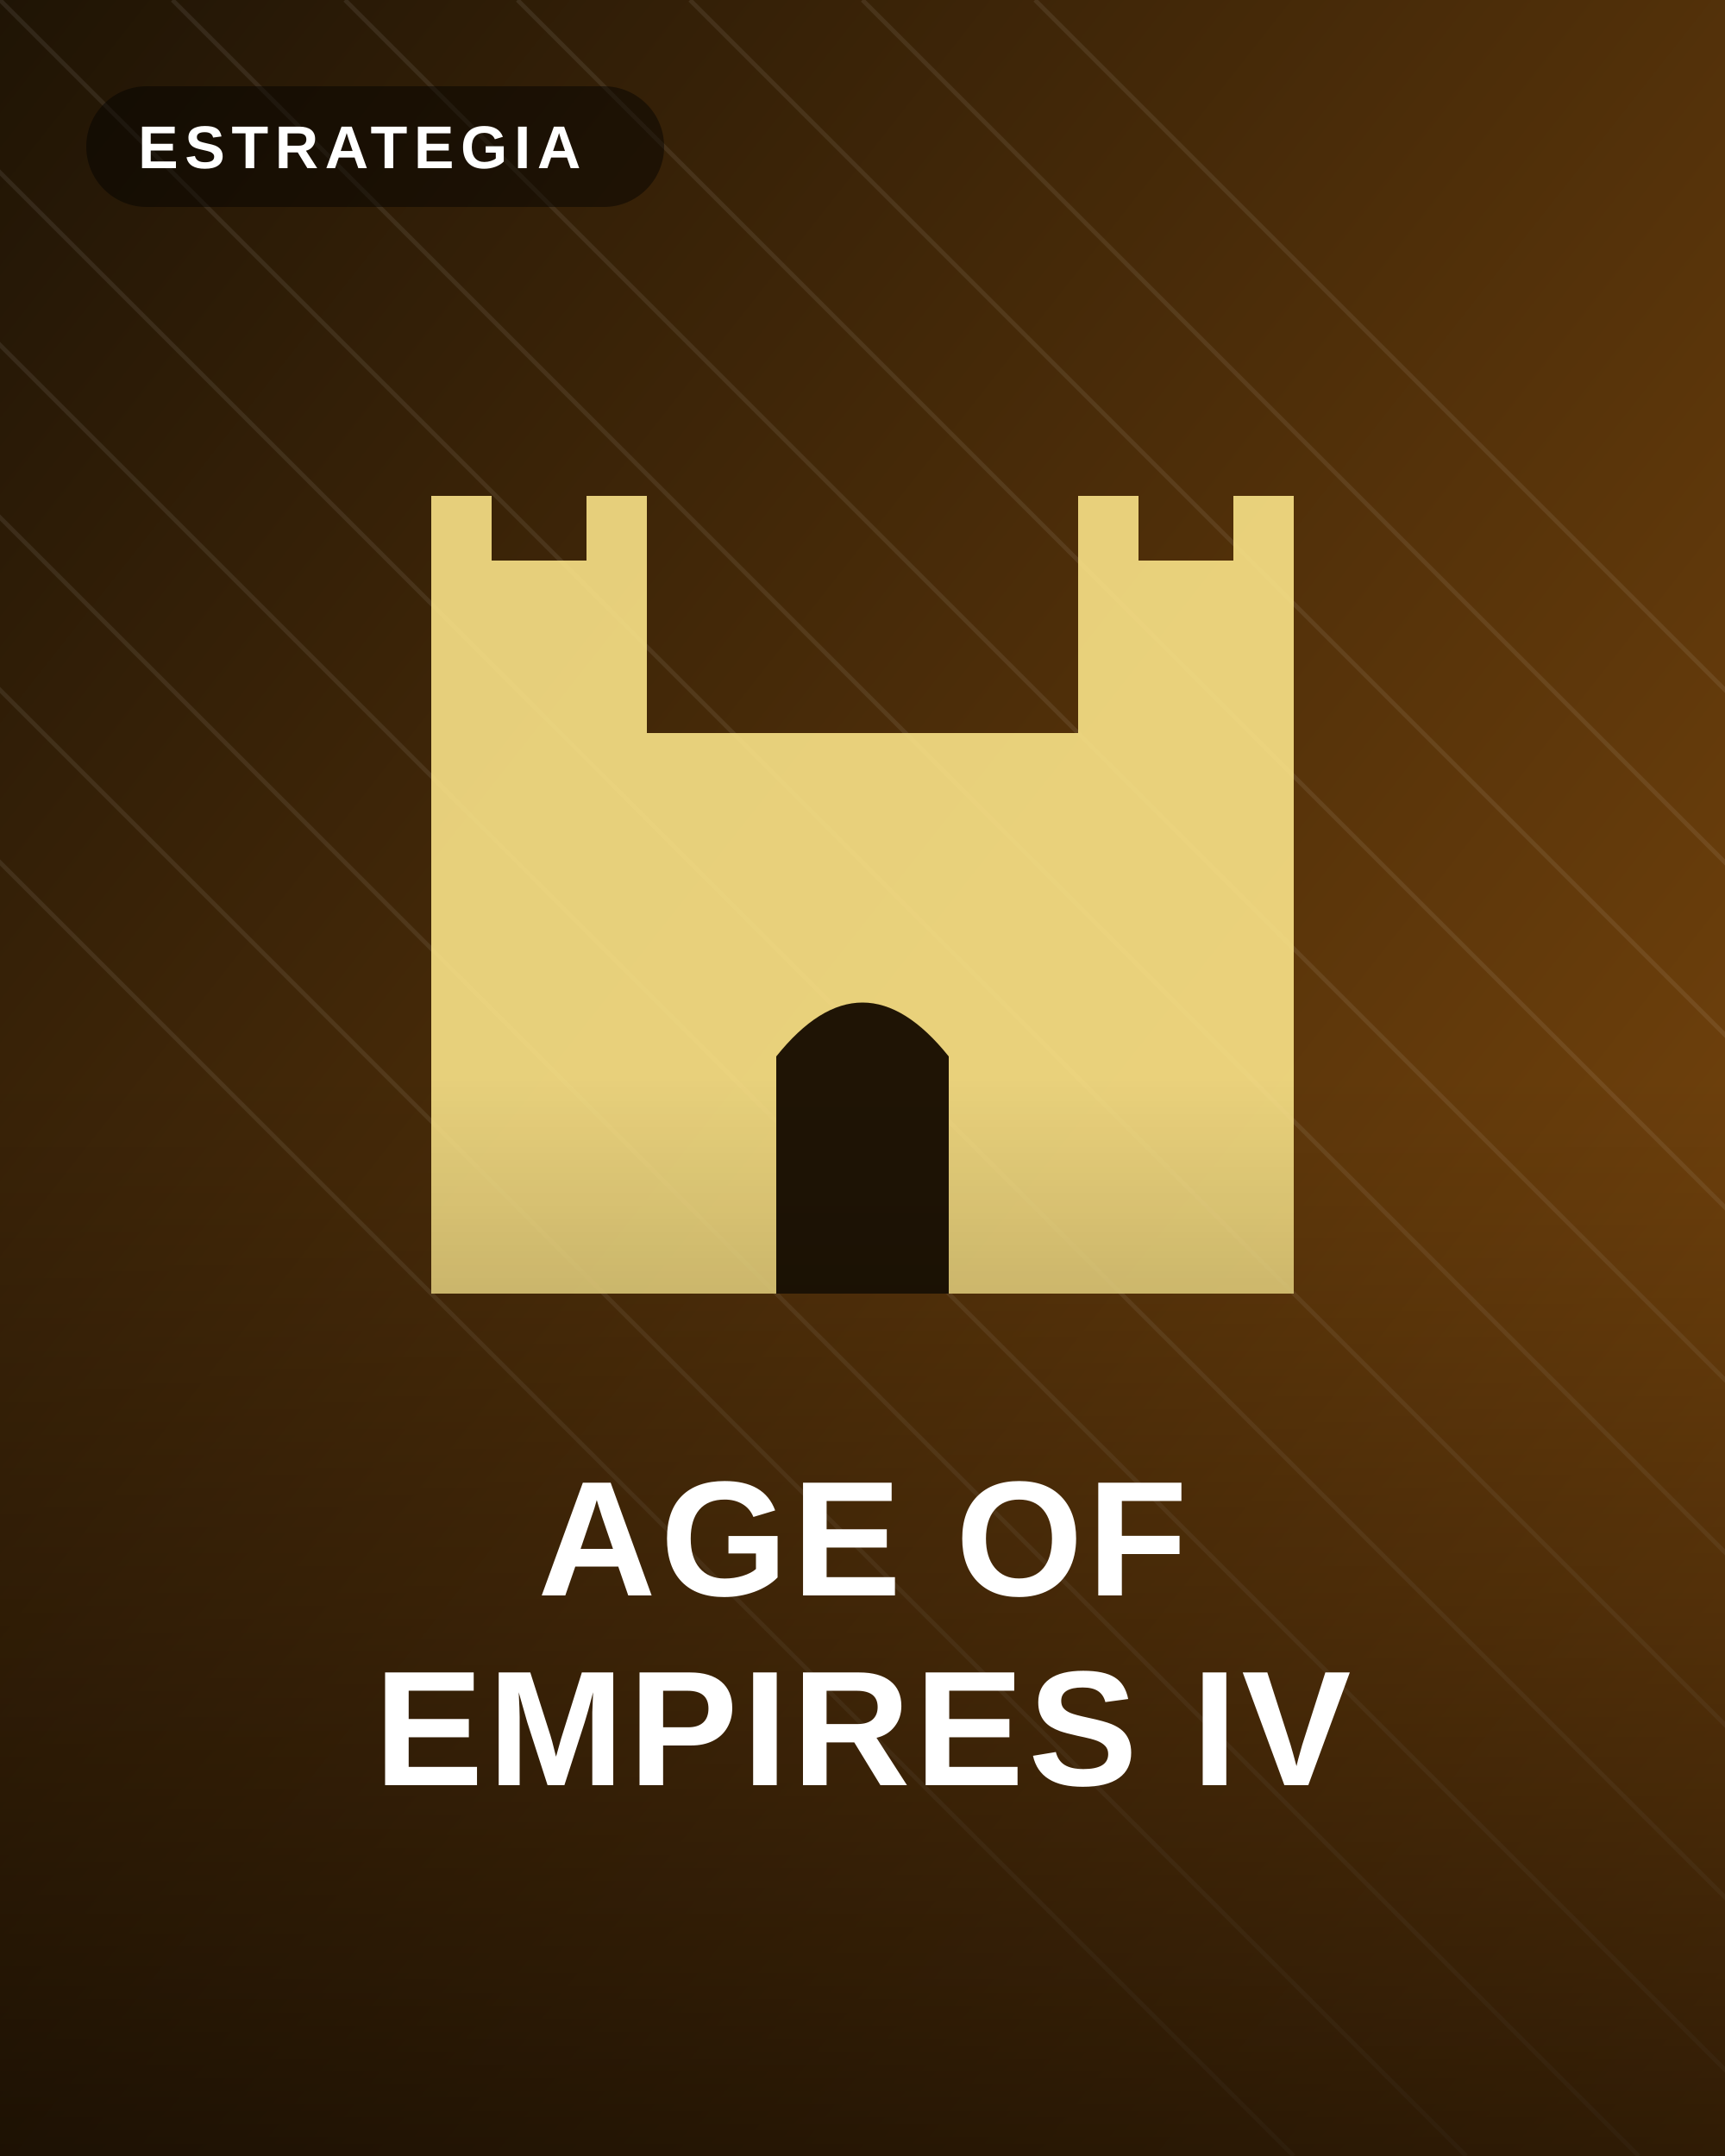
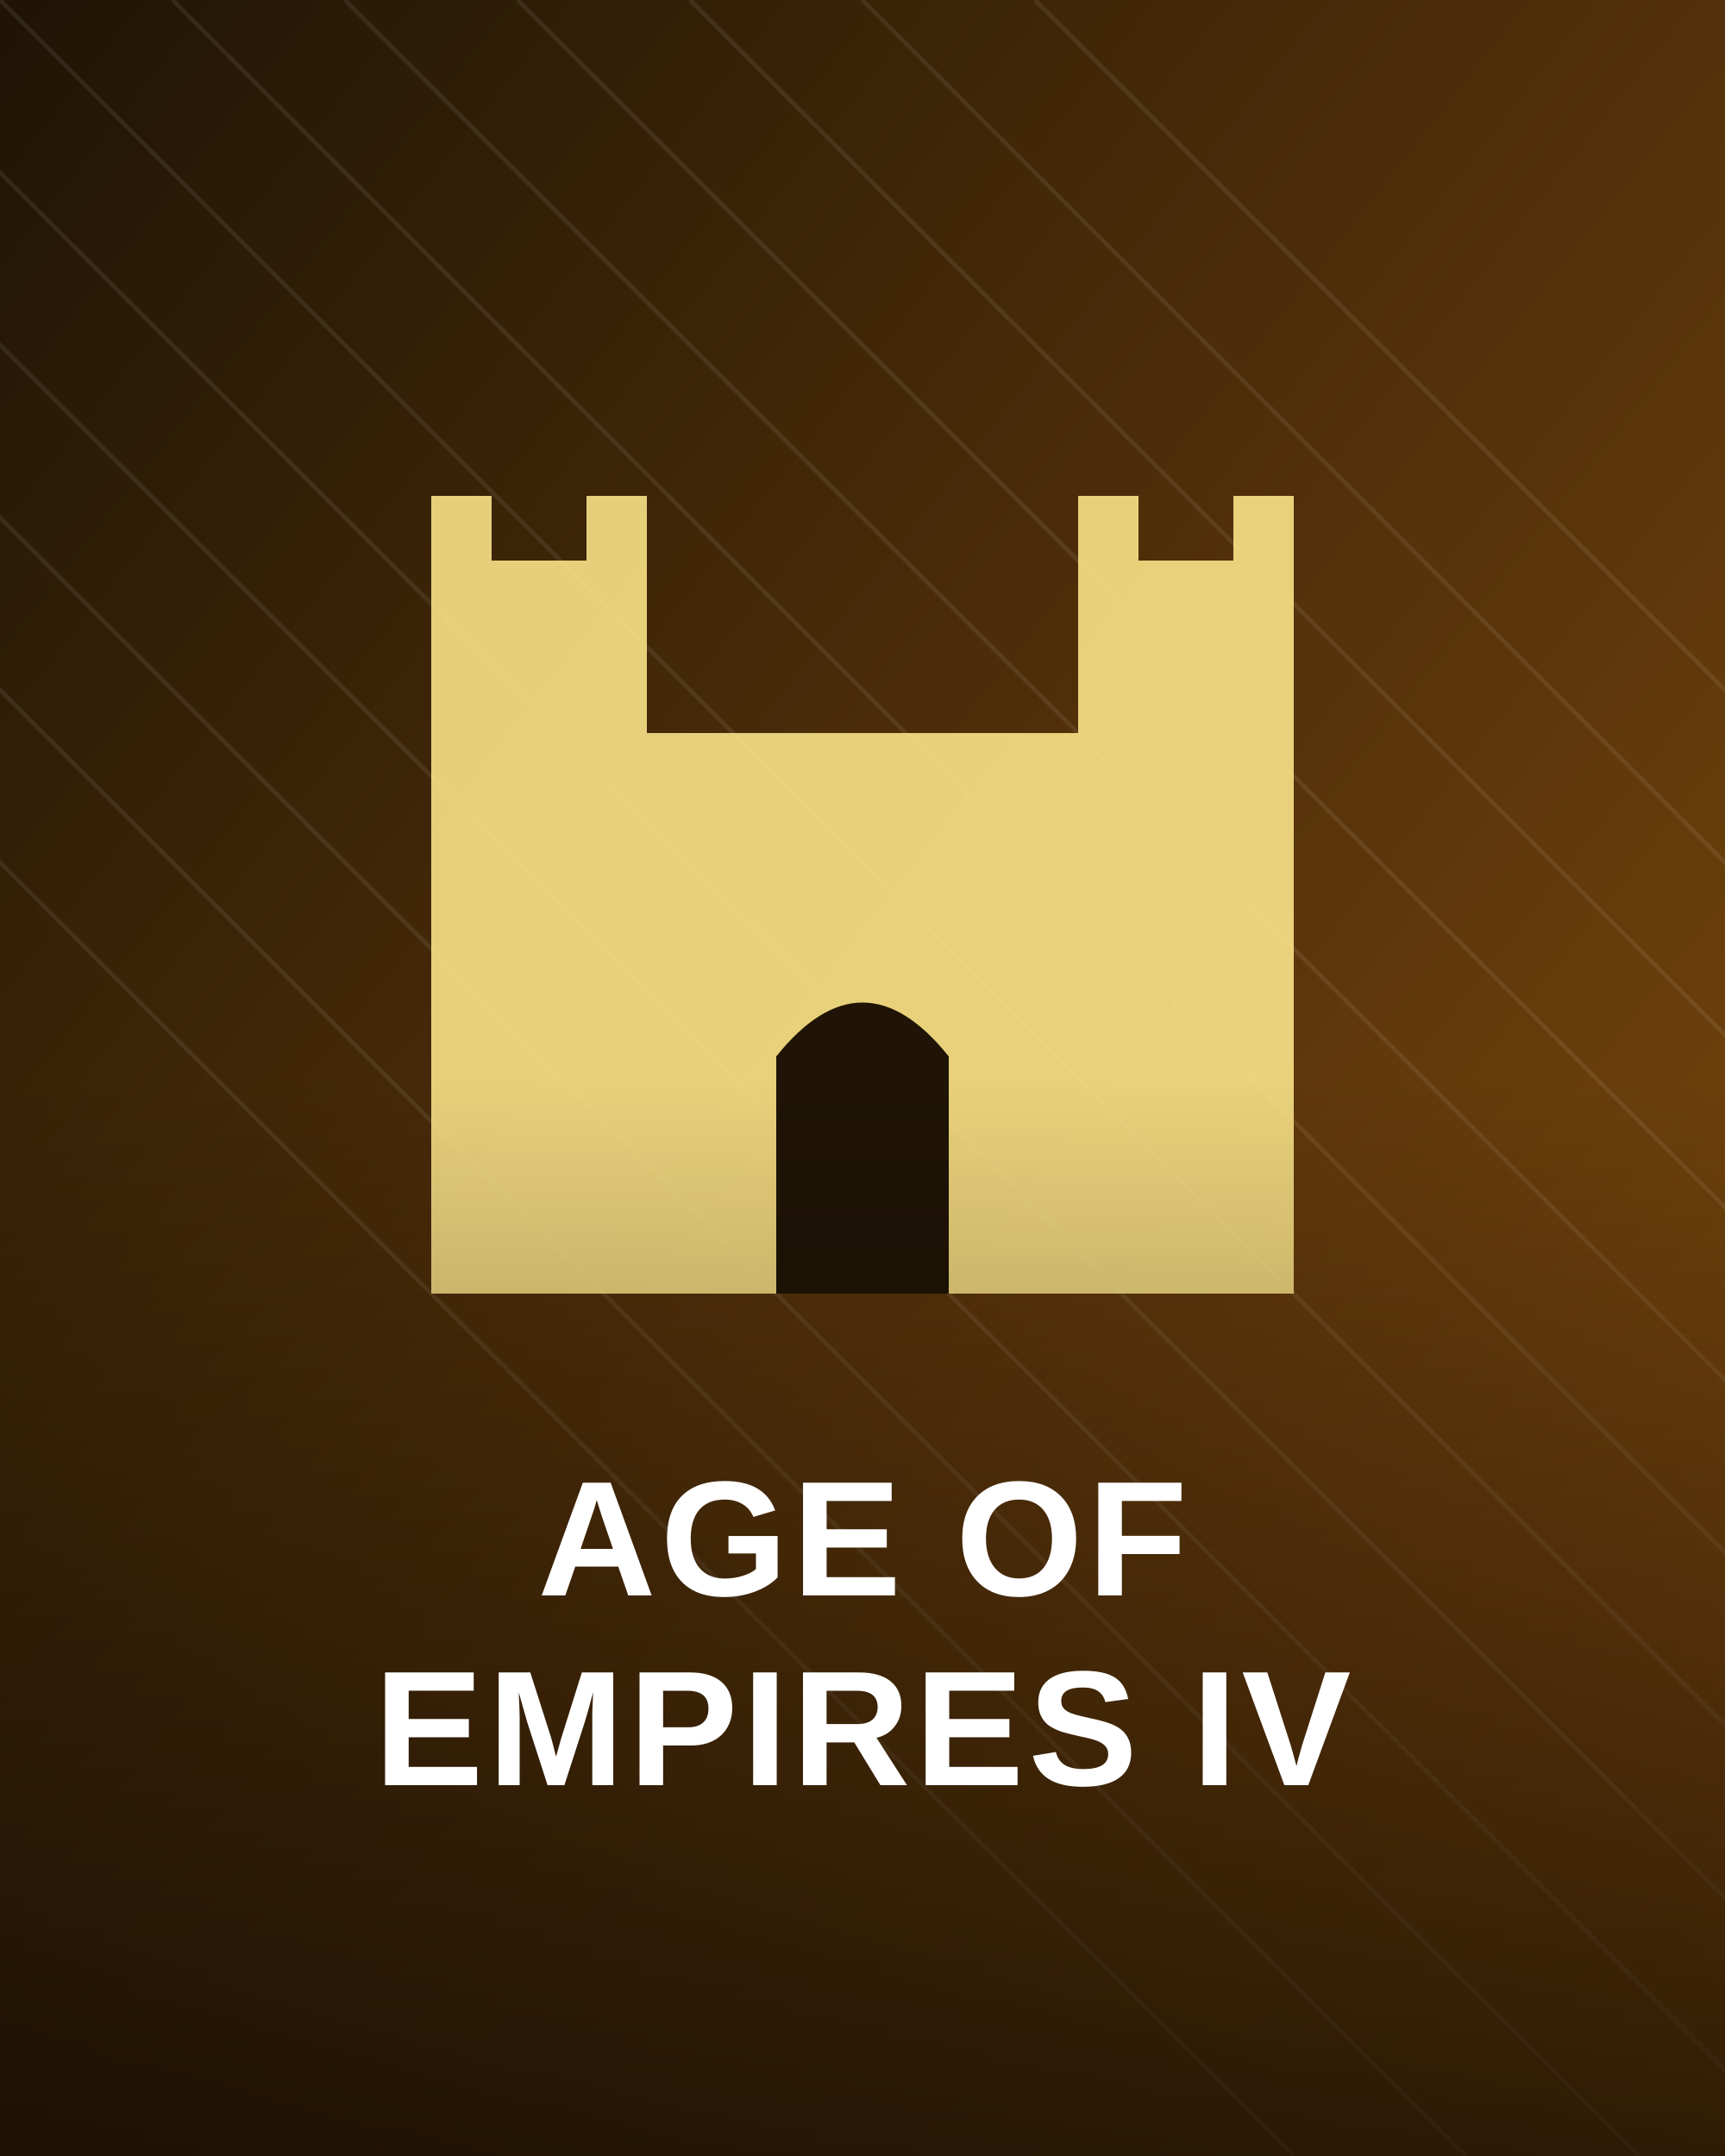
<svg xmlns="http://www.w3.org/2000/svg" viewBox="0 0 400 500" width="400" height="500" role="img" aria-label="AGE OF EMPIRES IV">
  <defs>
    <linearGradient id="g" x1="0" y1="0" x2="1" y2="1">
      <stop offset="0" stop-color="#1f1405" />
      <stop offset="1" stop-color="#854d0e" />
    </linearGradient>
    <linearGradient id="s" x1="0" y1="0" x2="0" y2="1">
      <stop offset=".5" stop-color="#000" stop-opacity="0" />
      <stop offset="1" stop-color="#000" stop-opacity=".65" />
    </linearGradient>
  </defs>
  <rect width="400" height="500" fill="url(#g)" />
  <g opacity=".08" stroke="#fff">
    <line x1="-200" y1="0" x2="300" y2="500" />
    <line x1="-160" y1="0" x2="340" y2="500" />
    <line x1="-120" y1="0" x2="380" y2="500" />
    <line x1="-80" y1="0" x2="420" y2="500" />
    <line x1="-40" y1="0" x2="460" y2="500" />
    <line x1="0" y1="0" x2="500" y2="500" />
    <line x1="40" y1="0" x2="540" y2="500" />
    <line x1="80" y1="0" x2="580" y2="500" />
    <line x1="120" y1="0" x2="620" y2="500" />
    <line x1="160" y1="0" x2="660" y2="500" />
    <line x1="200" y1="0" x2="700" y2="500" />
    <line x1="240" y1="0" x2="740" y2="500" />
  </g>
  <g fill="#fde68a" opacity=".88">
    <rect x="120" y="170" width="160" height="130" />
    <rect x="100" y="130" width="50" height="170" />
    <rect x="250" y="130" width="50" height="170" />
    <rect x="100" y="115" width="14" height="18" />
    <rect x="136" y="115" width="14" height="18" />
    <rect x="250" y="115" width="14" height="18" />
    <rect x="286" y="115" width="14" height="18" />
  </g>
  <path d="M180 300 V245 Q200 220 220 245 V300 Z" fill="#1f1405" />
  <rect width="400" height="500" fill="url(#s)" />
-   <rect x="20" y="20" width="134" height="28" rx="14" fill="#000" opacity=".45" />
-   <text x="32" y="39" font-family="Segoe UI,Arial,sans-serif" font-size="14" font-weight="700" fill="#fff" letter-spacing="1.5">ESTRATEGIA</text>
  <text x="200" y="370" text-anchor="middle" font-family="Arial Black,Segoe UI,Arial,sans-serif" font-weight="900" font-size="38" fill="#ffffff" letter-spacing="1">AGE OF</text>
  <text x="200" y="414" text-anchor="middle" font-family="Arial Black,Segoe UI,Arial,sans-serif" font-weight="900" font-size="38" fill="#ffffff" letter-spacing="1">EMPIRES IV</text>
</svg>
